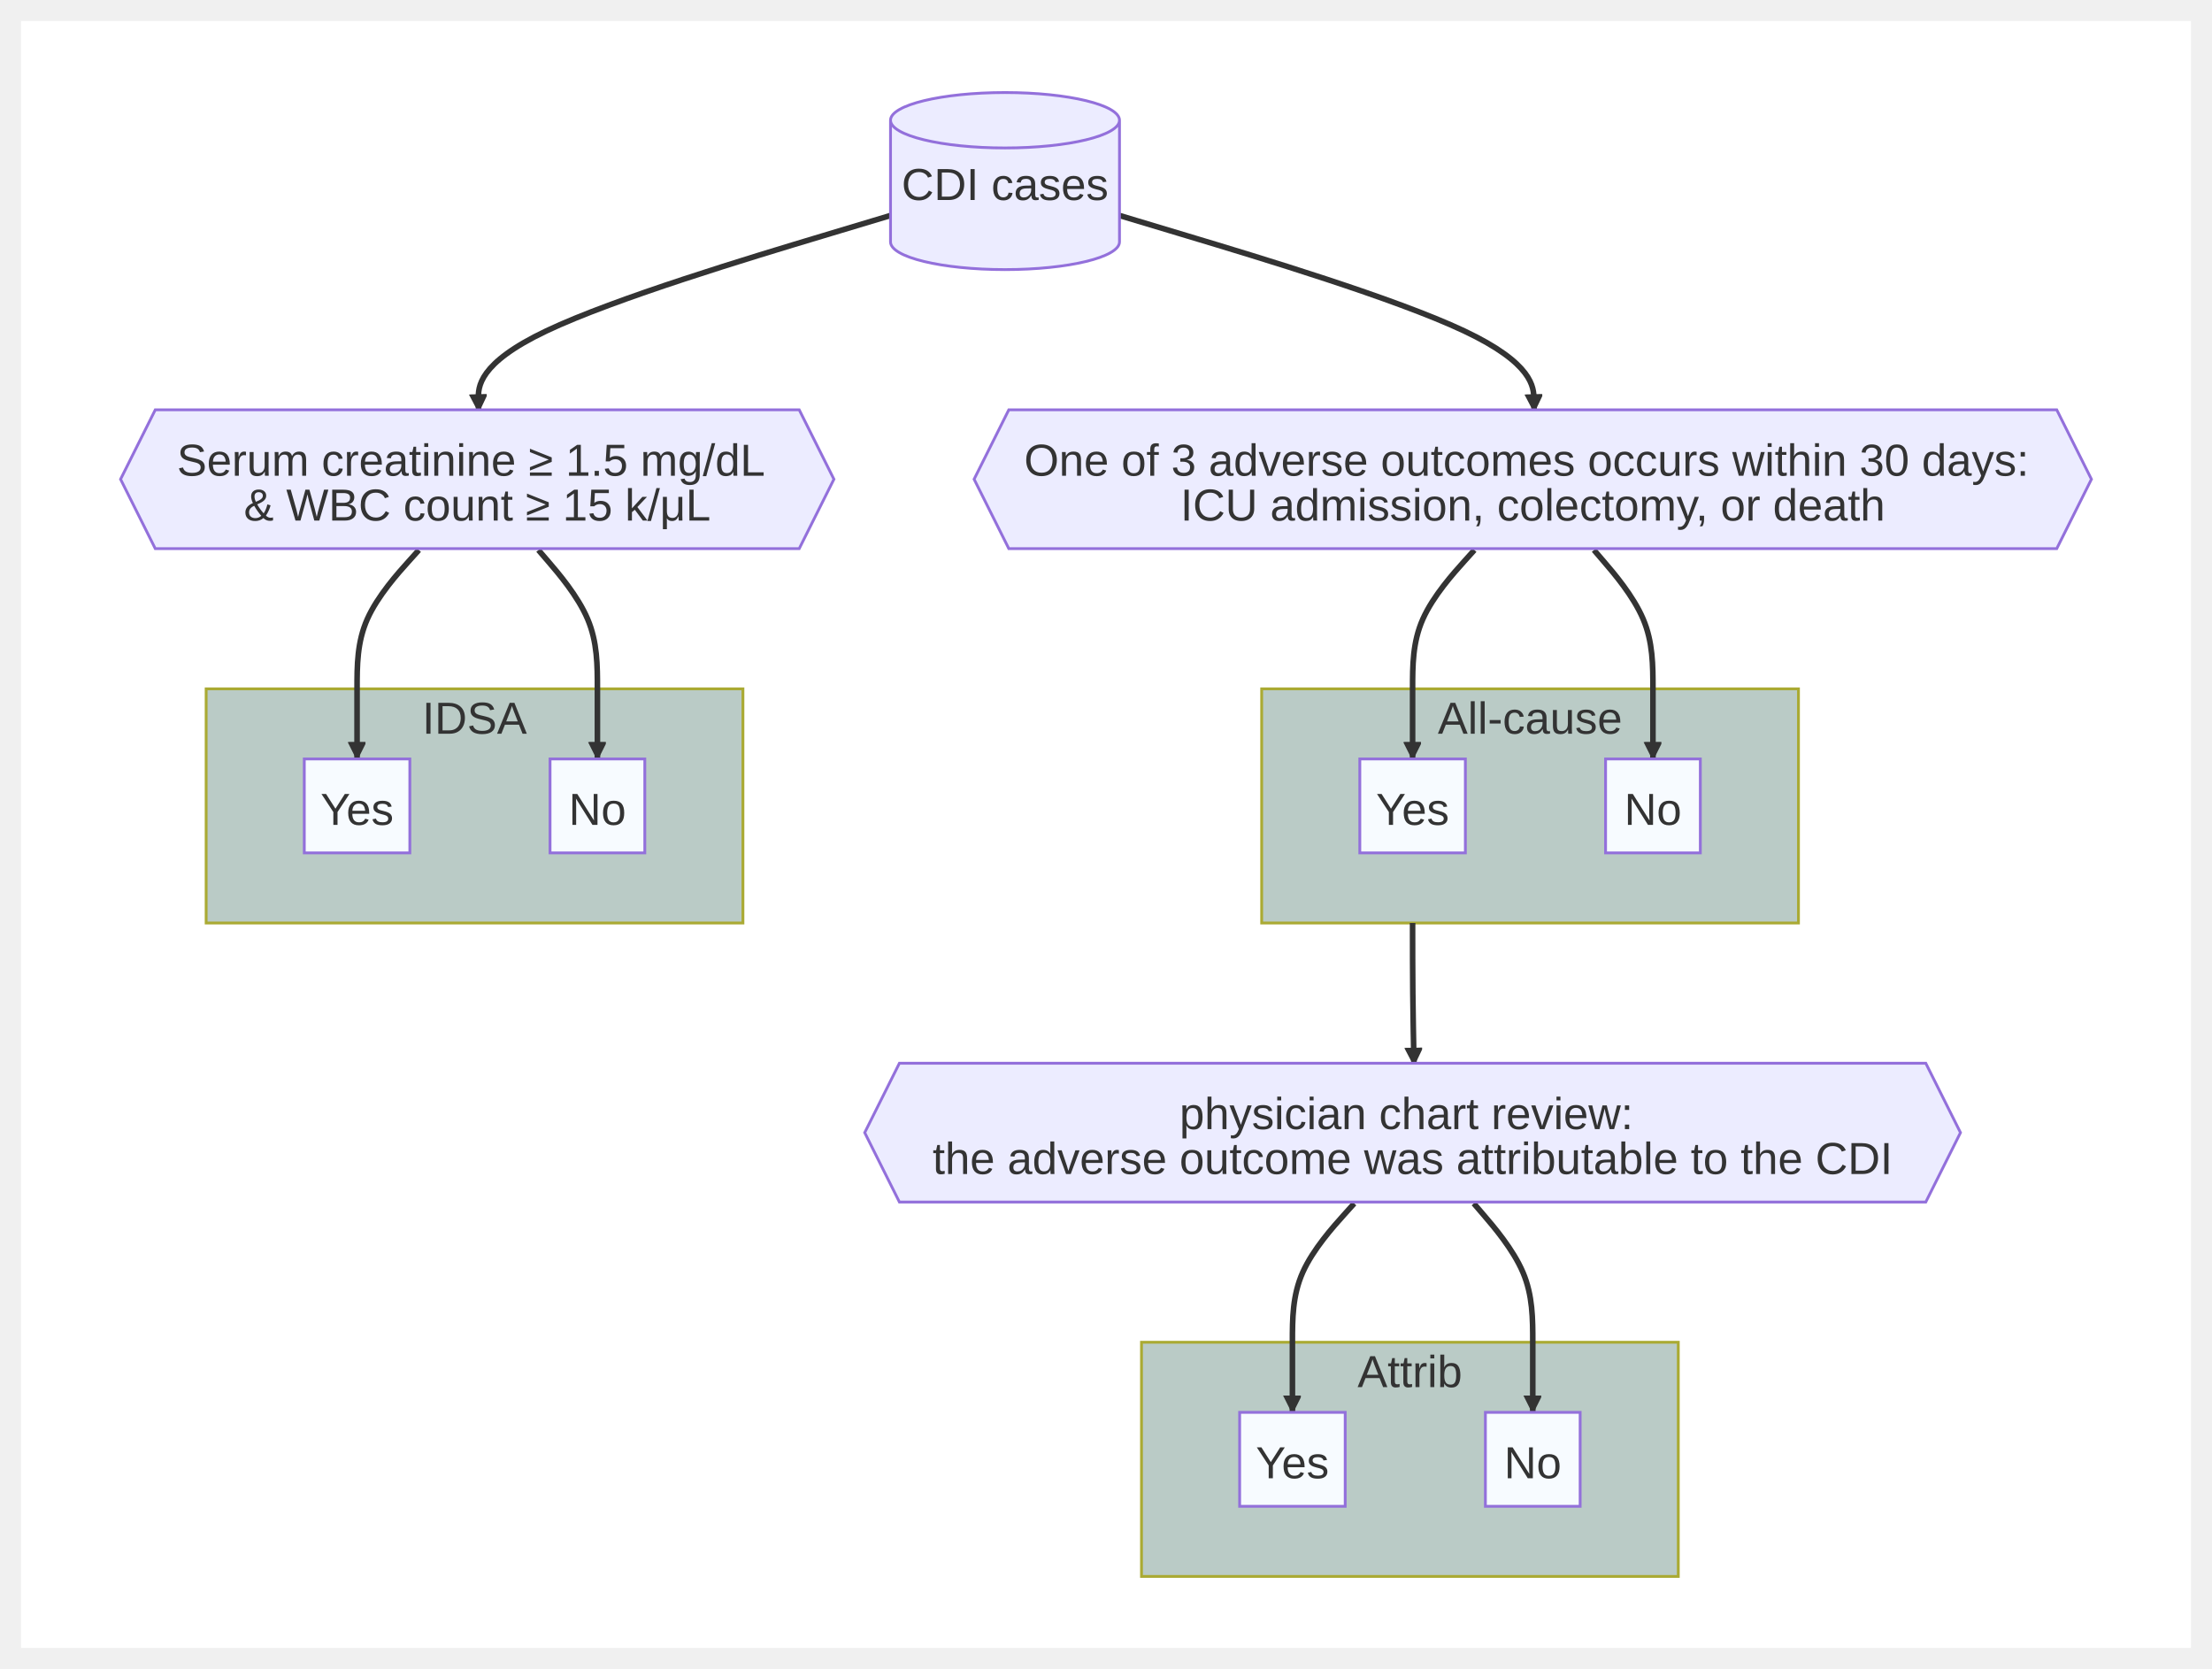
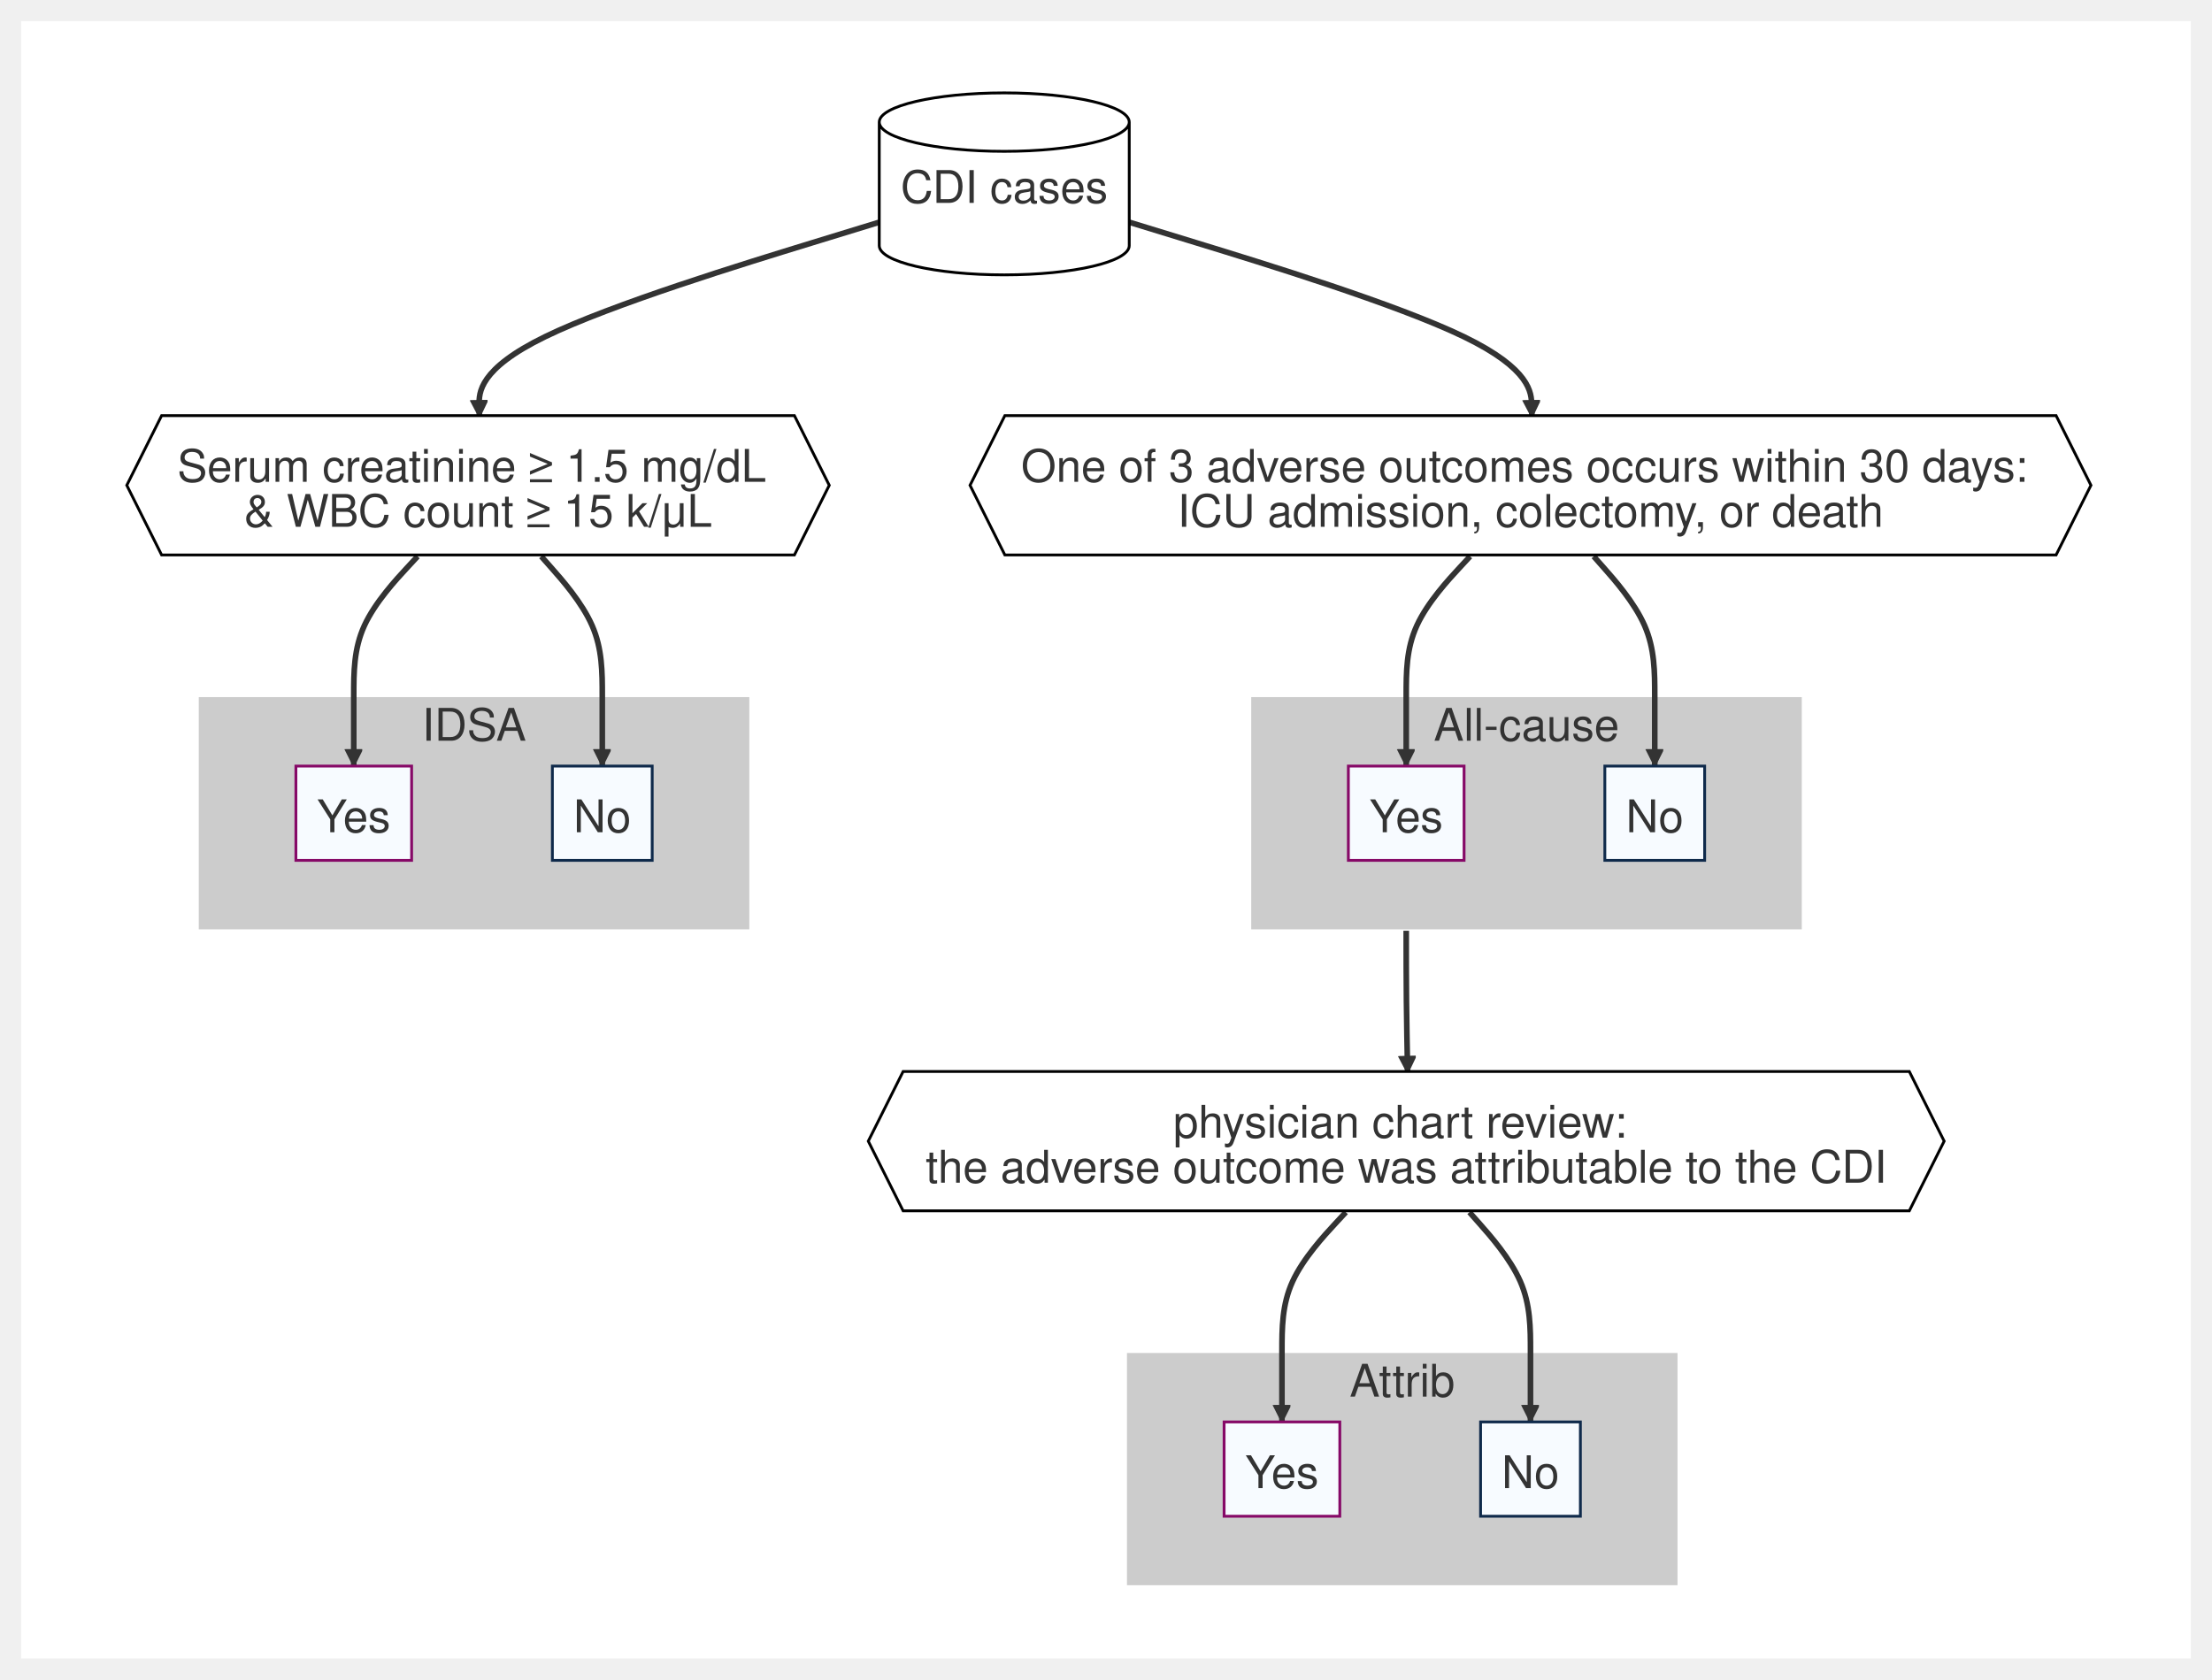
- <svg xmlns="http://www.w3.org/2000/svg" aria-roledescription="flowchart-v2" role="graphics-document document" viewBox="-7.5 -8 788.906 595.137" style="max-width: 788.906px; background-color: white;" width="100%" id="mermaid-1683912971840">
-   <style>#mermaid-1683912971840{font-family:"trebuchet ms",verdana,arial,sans-serif;font-size:16px;fill:#333;}#mermaid-1683912971840 .error-icon{fill:#552222;}#mermaid-1683912971840 .error-text{fill:#552222;stroke:#552222;}#mermaid-1683912971840 .edge-thickness-normal{stroke-width:2px;}#mermaid-1683912971840 .edge-thickness-thick{stroke-width:3.5px;}#mermaid-1683912971840 .edge-pattern-solid{stroke-dasharray:0;}#mermaid-1683912971840 .edge-pattern-dashed{stroke-dasharray:3;}#mermaid-1683912971840 .edge-pattern-dotted{stroke-dasharray:2;}#mermaid-1683912971840 .marker{fill:#333333;stroke:#333333;}#mermaid-1683912971840 .marker.cross{stroke:#333333;}#mermaid-1683912971840 svg{font-family:"trebuchet ms",verdana,arial,sans-serif;font-size:16px;}#mermaid-1683912971840 .label{font-family:"trebuchet ms",verdana,arial,sans-serif;color:#333;}#mermaid-1683912971840 .cluster-label text{fill:#333;}#mermaid-1683912971840 .cluster-label span,#mermaid-1683912971840 p{color:#333;}#mermaid-1683912971840 .label text,#mermaid-1683912971840 span,#mermaid-1683912971840 p{fill:#333;color:#333;}#mermaid-1683912971840 .node rect,#mermaid-1683912971840 .node circle,#mermaid-1683912971840 .node ellipse,#mermaid-1683912971840 .node polygon,#mermaid-1683912971840 .node path{fill:#ECECFF;stroke:#9370DB;stroke-width:1px;}#mermaid-1683912971840 .flowchart-label text{text-anchor:middle;}#mermaid-1683912971840 .node .label{text-align:center;}#mermaid-1683912971840 .node.clickable{cursor:pointer;}#mermaid-1683912971840 .arrowheadPath{fill:#333333;}#mermaid-1683912971840 .edgePath .path{stroke:#333333;stroke-width:2.0px;}#mermaid-1683912971840 .flowchart-link{stroke:#333333;fill:none;}#mermaid-1683912971840 .edgeLabel{background-color:#e8e8e8;text-align:center;}#mermaid-1683912971840 .edgeLabel rect{opacity:0.5;background-color:#e8e8e8;fill:#e8e8e8;}#mermaid-1683912971840 .cluster rect{fill:#ffffde;stroke:#aaaa33;stroke-width:1px;}#mermaid-1683912971840 .cluster text{fill:#333;}#mermaid-1683912971840 .cluster span,#mermaid-1683912971840 p{color:#333;}#mermaid-1683912971840 div.mermaidTooltip{position:absolute;text-align:center;max-width:200px;padding:2px;font-family:"trebuchet ms",verdana,arial,sans-serif;font-size:12px;background:hsl(80, 100%, 96.275%);border:1px solid #aaaa33;border-radius:2px;pointer-events:none;z-index:100;}#mermaid-1683912971840 .flowchartTitleText{text-anchor:middle;font-size:18px;fill:#333;}#mermaid-1683912971840 :root{--mermaid-font-family:"trebuchet ms",verdana,arial,sans-serif;}#mermaid-1683912971840 .outcome rect{fill:#F7FBFF!important;}#mermaid-1683912971840 .outcome polygon{fill:#F7FBFF!important;}#mermaid-1683912971840 .outcome ellipse{fill:#F7FBFF!important;}#mermaid-1683912971840 .outcome circle{fill:#F7FBFF!important;}#mermaid-1683912971840 .outcome path{fill:#F7FBFF!important;}</style>
+ <svg xmlns="http://www.w3.org/2000/svg" aria-roledescription="flowchart-v2" role="graphics-document document" viewBox="-7.5 -8 785.713 596.65" style="max-width: 785.713px; background-color: white;" width="100%" id="mermaid-1683916461285">
+   <style>#mermaid-1683916461285{font-family:Helvetica;font-size:16px;fill:#333;}#mermaid-1683916461285 .error-icon{fill:#552222;}#mermaid-1683916461285 .error-text{fill:#552222;stroke:#552222;}#mermaid-1683916461285 .edge-thickness-normal{stroke-width:2px;}#mermaid-1683916461285 .edge-thickness-thick{stroke-width:3.5px;}#mermaid-1683916461285 .edge-pattern-solid{stroke-dasharray:0;}#mermaid-1683916461285 .edge-pattern-dashed{stroke-dasharray:3;}#mermaid-1683916461285 .edge-pattern-dotted{stroke-dasharray:2;}#mermaid-1683916461285 .marker{fill:#333333;stroke:#333333;}#mermaid-1683916461285 .marker.cross{stroke:#333333;}#mermaid-1683916461285 svg{font-family:Helvetica;font-size:16px;}#mermaid-1683916461285 .label{font-family:Helvetica;color:#333;}#mermaid-1683916461285 .cluster-label text{fill:#333;}#mermaid-1683916461285 .cluster-label span,#mermaid-1683916461285 p{color:#333;}#mermaid-1683916461285 .label text,#mermaid-1683916461285 span,#mermaid-1683916461285 p{fill:#333;color:#333;}#mermaid-1683916461285 .node rect,#mermaid-1683916461285 .node circle,#mermaid-1683916461285 .node ellipse,#mermaid-1683916461285 .node polygon,#mermaid-1683916461285 .node path{fill:#ECECFF;stroke:#9370DB;stroke-width:1px;}#mermaid-1683916461285 .flowchart-label text{text-anchor:middle;}#mermaid-1683916461285 .node .label{text-align:center;}#mermaid-1683916461285 .node.clickable{cursor:pointer;}#mermaid-1683916461285 .arrowheadPath{fill:#333333;}#mermaid-1683916461285 .edgePath .path{stroke:#333333;stroke-width:2.0px;}#mermaid-1683916461285 .flowchart-link{stroke:#333333;fill:none;}#mermaid-1683916461285 .edgeLabel{background-color:#e8e8e8;text-align:center;}#mermaid-1683916461285 .edgeLabel rect{opacity:0.5;background-color:#e8e8e8;fill:#e8e8e8;}#mermaid-1683916461285 .cluster rect{fill:#ffffde;stroke:#aaaa33;stroke-width:1px;}#mermaid-1683916461285 .cluster text{fill:#333;}#mermaid-1683916461285 .cluster span,#mermaid-1683916461285 p{color:#333;}#mermaid-1683916461285 div.mermaidTooltip{position:absolute;text-align:center;max-width:200px;padding:2px;font-family:Helvetica;font-size:12px;background:hsl(80, 100%, 96.275%);border:1px solid #aaaa33;border-radius:2px;pointer-events:none;z-index:100;}#mermaid-1683916461285 .flowchartTitleText{text-anchor:middle;font-size:18px;fill:#333;}#mermaid-1683916461285 :root{--mermaid-font-family:"trebuchet ms",verdana,arial,sans-serif;}#mermaid-1683916461285 .outcome_yes rect{fill:#F7FBFF!important;stroke:#860967!important;}#mermaid-1683916461285 .outcome_yes polygon{fill:#F7FBFF!important;stroke:#860967!important;}#mermaid-1683916461285 .outcome_yes ellipse{fill:#F7FBFF!important;stroke:#860967!important;}#mermaid-1683916461285 .outcome_yes circle{fill:#F7FBFF!important;stroke:#860967!important;}#mermaid-1683916461285 .outcome_yes path{fill:#F7FBFF!important;stroke:#860967!important;}#mermaid-1683916461285 .outcome_no rect{fill:#F7FBFF!important;stroke:#0F2A4B!important;}#mermaid-1683916461285 .outcome_no polygon{fill:#F7FBFF!important;stroke:#0F2A4B!important;}#mermaid-1683916461285 .outcome_no ellipse{fill:#F7FBFF!important;stroke:#0F2A4B!important;}#mermaid-1683916461285 .outcome_no circle{fill:#F7FBFF!important;stroke:#0F2A4B!important;}#mermaid-1683916461285 .outcome_no path{fill:#F7FBFF!important;stroke:#0F2A4B!important;}#mermaid-1683916461285 .decision rect{fill:#FFFFFF!important;stroke:#000000!important;}#mermaid-1683916461285 .decision polygon{fill:#FFFFFF!important;stroke:#000000!important;}#mermaid-1683916461285 .decision ellipse{fill:#FFFFFF!important;stroke:#000000!important;}#mermaid-1683916461285 .decision circle{fill:#FFFFFF!important;stroke:#000000!important;}#mermaid-1683916461285 .decision path{fill:#FFFFFF!important;stroke:#000000!important;}</style>
  <g>
    <marker orient="auto" markerHeight="12" markerWidth="12" markerUnits="userSpaceOnUse" refY="5" refX="10" viewBox="0 0 12 20" class="marker flowchart" id="flowchart-pointEnd">
      <path style="stroke-width: 1; stroke-dasharray: 1, 0;" class="arrowMarkerPath" d="M 0 0 L 10 5 L 0 10 z" />
    </marker>
    <marker orient="auto" markerHeight="12" markerWidth="12" markerUnits="userSpaceOnUse" refY="5" refX="0" viewBox="0 0 10 10" class="marker flowchart" id="flowchart-pointStart">
      <path style="stroke-width: 1; stroke-dasharray: 1, 0;" class="arrowMarkerPath" d="M 0 5 L 10 10 L 10 0 z" />
    </marker>
    <marker orient="auto" markerHeight="11" markerWidth="11" markerUnits="userSpaceOnUse" refY="5" refX="11" viewBox="0 0 10 10" class="marker flowchart" id="flowchart-circleEnd">
      <circle style="stroke-width: 1; stroke-dasharray: 1, 0;" class="arrowMarkerPath" r="5" cy="5" cx="5" />
    </marker>
    <marker orient="auto" markerHeight="11" markerWidth="11" markerUnits="userSpaceOnUse" refY="5" refX="-1" viewBox="0 0 10 10" class="marker flowchart" id="flowchart-circleStart">
      <circle style="stroke-width: 1; stroke-dasharray: 1, 0;" class="arrowMarkerPath" r="5" cy="5" cx="5" />
    </marker>
    <marker orient="auto" markerHeight="11" markerWidth="11" markerUnits="userSpaceOnUse" refY="5.2" refX="12" viewBox="0 0 11 11" class="marker cross flowchart" id="flowchart-crossEnd">
      <path style="stroke-width: 2; stroke-dasharray: 1, 0;" class="arrowMarkerPath" d="M 1,1 l 9,9 M 10,1 l -9,9" />
    </marker>
    <marker orient="auto" markerHeight="11" markerWidth="11" markerUnits="userSpaceOnUse" refY="5.2" refX="-1" viewBox="0 0 11 11" class="marker cross flowchart" id="flowchart-crossStart">
      <path style="stroke-width: 2; stroke-dasharray: 1, 0;" class="arrowMarkerPath" d="M 1,1 l 9,9 M 10,1 l -9,9" />
    </marker>
    <g class="root">
      <g class="clusters" />
      <g class="edgePaths" />
      <g class="edgeLabels" />
      <g class="nodes">
        <g transform="translate(-7.5, -8)" class="root">
          <g class="clusters">
            <g id="invis1" class="cluster default flowchart-label">
-               <rect height="579.137" width="772.906" y="8" x="8" ry="0" rx="0" style="fill:#FFFFFF;stroke:#FFFFFF;" />
-               <g transform="translate(394.4531, 8)" class="cluster-label">
+               <rect height="580.65" width="769.713" y="8" x="8" ry="0" rx="0" style="fill:#FFFFFF;stroke:#FFFFFF;" />
+               <g transform="translate(392.8564, 8)" class="cluster-label">
                <text style="fill:#FFFFFF;">
                  <tspan class="row" x="0" dy="1em" xml:space="preserve">invis1</tspan>
                </text>
              </g>
            </g>
            <g id="IDSA" class="cluster default flowchart-label">
-               <rect height="83.5" width="191.445" y="245.637" x="73.521" ry="0" rx="0" style="fill:#bacbc6;" />
-               <g transform="translate(169.2441, 245.6365)" class="cluster-label">
+               <rect height="83.5" width="196.555" y="247.15" x="70.105" ry="0" rx="0" style="fill:#CCCCCC;stroke:#FFFFFF;" />
+               <g transform="translate(168.3828, 247.15)" class="cluster-label">
                <text style="">
                  <tspan class="row" x="0" dy="1em" xml:space="preserve">IDSA</tspan>
                </text>
              </g>
            </g>
            <g id="All-cause" class="cluster default flowchart-label">
-               <rect height="83.5" width="191.445" y="245.637" x="449.975" ry="0" rx="0" style="fill:#bacbc6;" />
-               <g transform="translate(545.6973, 245.6365)" class="cluster-label">
+               <rect height="83.5" width="196.555" y="247.15" x="443.945" ry="0" rx="0" style="fill:#CCCCCC;stroke:#FFFFFF;" />
+               <g transform="translate(542.2227, 247.15)" class="cluster-label">
                <text style="">
                  <tspan class="row" x="0" dy="1em" xml:space="preserve">All-cause</tspan>
                </text>
              </g>
            </g>
            <g id="attrib" class="cluster default flowchart-label">
-               <rect height="83.5" width="191.445" y="478.637" x="407.113" ry="0" rx="0" style="fill:#bacbc6;" />
-               <g transform="translate(502.8359, 478.6365)" class="cluster-label">
+               <rect height="83.5" width="196.555" y="480.15" x="399.807" ry="0" rx="0" style="fill:#CCCCCC;stroke:#FFFFFF;" />
+               <g transform="translate(498.084, 480.15)" class="cluster-label">
                <text style="">
                  <tspan class="row" x="0" dy="1em" xml:space="preserve">Attrib</tspan>
                </text>
              </g>
            </g>
          </g>
          <g class="edgePaths">
-             <path marker-end="url(#flowchart-pointEnd)" style="fill:none;" class="edge-thickness-normal edge-pattern-solid flowchart-link LS-idsa_lab LE-yes_idsa" id="L-idsa_lab-yes_idsa-0" d="M149.384,196.137L145.711,200.22C142.038,204.303,134.692,212.47,131.019,220.72C127.346,228.97,127.346,237.303,127.346,245.637C127.346,253.97,127.346,262.303,127.346,266.47L127.346,270.637" />
-             <path marker-end="url(#flowchart-pointEnd)" style="fill:none;" class="edge-thickness-normal edge-pattern-solid flowchart-link LS-idsa_lab LE-no_idsa" id="L-idsa_lab-no_idsa-0" d="M192.03,196.137L195.536,200.22C199.043,204.303,206.056,212.47,209.562,220.72C213.068,228.97,213.068,237.303,213.068,245.637C213.068,253.97,213.068,262.303,213.068,266.47L213.068,270.637" />
-             <path marker-end="url(#flowchart-pointEnd)" style="fill:none;" class="edge-thickness-normal edge-pattern-solid flowchart-link LS-unattrib LE-yes_un" id="L-unattrib-yes_un-0" d="M525.837,196.137L522.164,200.22C518.491,204.303,511.145,212.47,507.472,220.72C503.799,228.97,503.799,237.303,503.799,245.637C503.799,253.97,503.799,262.303,503.799,266.47L503.799,270.637" />
-             <path marker-end="url(#flowchart-pointEnd)" style="fill:none;" class="edge-thickness-normal edge-pattern-solid flowchart-link LS-unattrib LE-no_un" id="L-unattrib-no_un-0" d="M568.483,196.137L571.99,200.22C575.496,204.303,582.509,212.47,586.015,220.72C589.521,228.97,589.521,237.303,589.521,245.637C589.521,253.97,589.521,262.303,589.521,266.47L589.521,270.637" />
-             <path marker-end="url(#flowchart-pointEnd)" style="fill:none;" class="edge-thickness-normal edge-pattern-solid flowchart-link LS-chart LE-yes_at" id="L-chart-yes_at-0" d="M482.976,429.137L479.303,433.22C475.63,437.303,468.284,445.47,464.611,453.72C460.938,461.97,460.938,470.303,460.938,478.637C460.938,486.97,460.938,495.303,460.938,499.47L460.938,503.637" />
-             <path marker-end="url(#flowchart-pointEnd)" style="fill:none;" class="edge-thickness-normal edge-pattern-solid flowchart-link LS-chart LE-no_at" id="L-chart-no_at-0" d="M525.622,429.137L529.128,433.22C532.635,437.303,539.647,445.47,543.154,453.72C546.66,461.97,546.66,470.303,546.66,478.637C546.66,486.97,546.66,495.303,546.66,499.47L546.66,503.637" />
-             <path marker-end="url(#flowchart-pointEnd)" style="fill:none;" class="edge-thickness-normal edge-pattern-solid flowchart-link LS-cases LE-unattrib" id="L-cases-unattrib-0" d="M399.266,76.84L423.831,84.222C448.397,91.605,497.529,106.371,522.178,118.004C546.827,129.637,546.993,138.137,547.077,142.387L547.16,146.637" />
-             <path marker-end="url(#flowchart-pointEnd)" style="fill:none;" class="edge-thickness-normal edge-pattern-solid flowchart-link LS-cases LE-idsa_lab" id="L-cases-idsa_lab-0" d="M317.602,76.84L293.036,84.222C268.47,91.605,219.339,106.371,194.856,118.004C170.374,129.637,170.54,138.137,170.624,142.387L170.707,146.637" />
-             <path marker-end="url(#flowchart-pointEnd)" style="fill:none;" class="edge-thickness-normal edge-pattern-solid flowchart-link LS-All-cause LE-chart" id="L-All-cause-chart-0" d="M503.799,329.137L503.799,333.303C503.799,337.47,503.799,345.803,503.882,354.22C503.965,362.637,504.132,371.137,504.215,375.387L504.299,379.637" />
+             <path marker-end="url(#flowchart-pointEnd)" style="fill:none;" class="edge-thickness-normal edge-pattern-solid flowchart-link LS-idsa_lab LE-yes_idsa" id="L-idsa_lab-yes_idsa-0" d="M148.336,197.65L144.556,201.733C140.776,205.817,133.216,213.983,129.436,222.233C125.656,230.483,125.656,238.817,125.656,247.15C125.656,255.483,125.656,263.817,125.656,267.983L125.656,272.15" />
+             <path marker-end="url(#flowchart-pointEnd)" style="fill:none;" class="edge-thickness-normal edge-pattern-solid flowchart-link LS-idsa_lab LE-no_idsa" id="L-idsa_lab-no_idsa-0" d="M192.253,197.65L195.867,201.733C199.48,205.817,206.707,213.983,210.32,222.233C213.934,230.483,213.934,238.817,213.934,247.15C213.934,255.483,213.934,263.817,213.934,267.983L213.934,272.15" />
+             <path marker-end="url(#flowchart-pointEnd)" style="fill:none;" class="edge-thickness-normal edge-pattern-solid flowchart-link LS-unattrib LE-yes_un" id="L-unattrib-yes_un-0" d="M522.176,197.65L518.396,201.733C514.616,205.817,507.056,213.983,503.276,222.233C499.496,230.483,499.496,238.817,499.496,247.15C499.496,255.483,499.496,263.817,499.496,267.983L499.496,272.15" />
+             <path marker-end="url(#flowchart-pointEnd)" style="fill:none;" class="edge-thickness-normal edge-pattern-solid flowchart-link LS-unattrib LE-no_un" id="L-unattrib-no_un-0" d="M566.093,197.65L569.707,201.733C573.32,205.817,580.547,213.983,584.16,222.233C587.773,230.483,587.773,238.817,587.773,247.15C587.773,255.483,587.773,263.817,587.773,267.983L587.773,272.15" />
+             <path marker-end="url(#flowchart-pointEnd)" style="fill:none;" class="edge-thickness-normal edge-pattern-solid flowchart-link LS-chart LE-yes_at" id="L-chart-yes_at-0" d="M478.038,430.65L474.258,434.733C470.478,438.817,462.918,446.983,459.137,455.233C455.357,463.483,455.357,471.817,455.357,480.15C455.357,488.483,455.357,496.817,455.357,500.983L455.357,505.15" />
+             <path marker-end="url(#flowchart-pointEnd)" style="fill:none;" class="edge-thickness-normal edge-pattern-solid flowchart-link LS-chart LE-no_at" id="L-chart-no_at-0" d="M521.955,430.65L525.568,434.733C529.181,438.817,536.408,446.983,540.021,455.233C543.635,463.483,543.635,471.817,543.635,480.15C543.635,488.483,543.635,496.817,543.635,500.983L543.635,505.15" />
+             <path marker-end="url(#flowchart-pointEnd)" style="fill:none;" class="edge-thickness-normal edge-pattern-solid flowchart-link LS-cases LE-unattrib" id="L-cases-unattrib-0" d="M401.113,78.941L424.867,86.226C448.62,93.511,496.128,108.08,519.965,119.615C543.801,131.15,543.968,139.65,544.051,143.9L544.135,148.15" />
+             <path marker-end="url(#flowchart-pointEnd)" style="fill:none;" class="edge-thickness-normal edge-pattern-solid flowchart-link LS-cases LE-idsa_lab" id="L-cases-idsa_lab-0" d="M312.316,78.941L288.563,86.226C264.809,93.511,217.302,108.08,193.632,119.615C169.962,131.15,170.128,139.65,170.212,143.9L170.295,148.15" />
+             <path marker-end="url(#flowchart-pointEnd)" style="fill:none;" class="edge-thickness-normal edge-pattern-solid flowchart-link LS-All-cause LE-chart" id="L-All-cause-chart-0" d="M499.496,330.65L499.496,334.817C499.496,338.983,499.496,347.317,499.579,355.733C499.663,364.15,499.829,372.65,499.913,376.9L499.996,381.15" />
          </g>
          <g class="edgeLabels">
            <g class="edgeLabel">
              <g transform="translate(0, 0)" class="label">
                <rect height="0" width="0" ry="0" rx="0" />
                <text style="">
                  <tspan class="row" x="0" dy="1em" xml:space="preserve" />
                </text>
              </g>
            </g>
            <g class="edgeLabel">
              <g transform="translate(0, 0)" class="label">
                <rect height="0" width="0" ry="0" rx="0" />
                <text style="">
                  <tspan class="row" x="0" dy="1em" xml:space="preserve" />
                </text>
              </g>
            </g>
            <g class="edgeLabel">
              <g transform="translate(0, 0)" class="label">
                <rect height="0" width="0" ry="0" rx="0" />
                <text style="">
                  <tspan class="row" x="0" dy="1em" xml:space="preserve" />
                </text>
              </g>
            </g>
            <g class="edgeLabel">
              <g transform="translate(0, 0)" class="label">
                <rect height="0" width="0" ry="0" rx="0" />
                <text style="">
                  <tspan class="row" x="0" dy="1em" xml:space="preserve" />
                </text>
              </g>
            </g>
            <g class="edgeLabel">
              <g transform="translate(0, 0)" class="label">
                <rect height="0" width="0" ry="0" rx="0" />
                <text style="">
                  <tspan class="row" x="0" dy="1em" xml:space="preserve" />
                </text>
              </g>
            </g>
            <g class="edgeLabel">
              <g transform="translate(0, 0)" class="label">
                <rect height="0" width="0" ry="0" rx="0" />
                <text style="">
                  <tspan class="row" x="0" dy="1em" xml:space="preserve" />
                </text>
              </g>
            </g>
            <g class="edgeLabel">
              <g transform="translate(0, 0)" class="label">
                <rect height="0" width="0" ry="0" rx="0" />
                <text style="">
                  <tspan class="row" x="0" dy="1em" xml:space="preserve" />
                </text>
              </g>
            </g>
            <g class="edgeLabel">
              <g transform="translate(0, 0)" class="label">
                <rect height="0" width="0" ry="0" rx="0" />
                <text style="">
                  <tspan class="row" x="0" dy="1em" xml:space="preserve" />
                </text>
              </g>
            </g>
            <g class="edgeLabel">
              <g transform="translate(0, 0)" class="label">
                <rect height="0" width="0" ry="0" rx="0" />
                <text style="">
                  <tspan class="row" x="0" dy="1em" xml:space="preserve" />
                </text>
              </g>
            </g>
          </g>
          <g class="nodes">
-             <g transform="translate(358.4336, 64.56826)" id="flowchart-cases-64" class="node default default flowchart-label">
-               <path transform="translate(-40.83203,-31.56826)" d="M 0,9.879 a 40.832,9.879 0,0,0 81.664 0 a 40.832,9.879 0,0,0 -81.664 0 l 0,43.379 a 40.832,9.879 0,0,0 81.664 0 l 0,-43.379" style="" />
+             <g transform="translate(356.7148, 65.32498)" id="flowchart-cases-64" class="node default decision flowchart-label">
+               <path transform="translate(-44.39844,-32.32498)" d="M 0,10.383 a 44.398,10.383 0,0,0 88.797 0 a 44.398,10.383 0,0,0 -88.797 0 l 0,43.883 a 44.398,10.383 0,0,0 88.797 0 l 0,-43.883" style="" />
              <g transform="translate(0, -9.25)" style="" class="label">
                <rect />
                <text style="">
                  <tspan class="row" x="0" dy="1em" xml:space="preserve">CDI cases</tspan>
                </text>
              </g>
            </g>
-             <g transform="translate(170.207, 170.8865)" id="flowchart-idsa_lab-65" class="node default default flowchart-label">
-               <polygon style="" transform="translate(-127.207,24.75)" class="label-container" points="12.375,0 242.039,0 254.414,-24.75 242.039,-49.5 12.375,-49.5 0,-24.75" />
+             <g transform="translate(169.7949, 172.4)" id="flowchart-idsa_lab-65" class="node default decision flowchart-label">
+               <polygon style="" transform="translate(-124.7617,24.75)" class="label-container" points="12.375,0 237.148,0 249.523,-24.75 237.148,-49.5 12.375,-49.5 0,-24.75" />
              <g transform="translate(0, -17.25)" style="" class="label">
                <rect />
                <text style="">
                  <tspan class="row" x="0" dy="1em" xml:space="preserve">Serum creatinine ≥ 1.5 mg/dL</tspan>
                  <tspan class="row" x="0" dy="1em" xml:space="preserve">&amp; WBC count ≥ 15 k/μL</tspan>
                </text>
              </g>
            </g>
-             <g transform="translate(127.3457, 287.3865)" id="flowchart-yes_idsa-67" class="node default outcome flowchart-label">
-               <rect height="33.5" width="37.648" y="-16.75" x="-18.824" ry="0" rx="0" style="" class="basic label-container" />
+             <g transform="translate(125.6562, 288.9)" id="flowchart-yes_idsa-67" class="node default outcome_yes flowchart-label">
+               <rect height="33.5" width="41.102" y="-16.75" x="-20.551" ry="0" rx="0" style="" class="basic label-container" />
              <g transform="translate(0, -9.25)" style="" class="label">
                <rect />
                <text style="">
                  <tspan class="row" x="0" dy="1em" xml:space="preserve">Yes</tspan>
                </text>
              </g>
            </g>
-             <g transform="translate(213.0684, 287.3865)" id="flowchart-no_idsa-69" class="node default outcome flowchart-label">
-               <rect height="33.5" width="33.797" y="-16.75" x="-16.898" ry="0" rx="0" style="" class="basic label-container" />
+             <g transform="translate(213.9336, 288.9)" id="flowchart-no_idsa-69" class="node default outcome_no flowchart-label">
+               <rect height="33.5" width="35.453" y="-16.75" x="-17.727" ry="0" rx="0" style="" class="basic label-container" />
              <g transform="translate(0, -9.25)" style="" class="label">
                <rect />
                <text style="">
                  <tspan class="row" x="0" dy="1em" xml:space="preserve">No</tspan>
                </text>
              </g>
            </g>
-             <g transform="translate(546.6602, 170.8865)" id="flowchart-unattrib-72" class="node default default flowchart-label">
-               <polygon style="" transform="translate(-199.2461,24.75)" class="label-container" points="12.375,0 386.117,0 398.492,-24.75 386.117,-49.5 12.375,-49.5 0,-24.75" />
+             <g transform="translate(543.6348, 172.4)" id="flowchart-unattrib-72" class="node default decision flowchart-label">
+               <polygon style="" transform="translate(-199.0781,24.75)" class="label-container" points="12.375,0 385.781,0 398.156,-24.75 385.781,-49.5 12.375,-49.5 0,-24.75" />
              <g transform="translate(0, -17.25)" style="" class="label">
                <rect />
                <text style="">
                  <tspan class="row" x="0" dy="1em" xml:space="preserve">One of 3 adverse outcomes occurs within 30 days:</tspan>
                  <tspan class="row" x="0" dy="1em" xml:space="preserve">ICU admission, colectomy, or death</tspan>
                </text>
              </g>
            </g>
-             <g transform="translate(503.7988, 287.3865)" id="flowchart-yes_un-74" class="node default outcome flowchart-label">
-               <rect height="33.5" width="37.648" y="-16.75" x="-18.824" ry="0" rx="0" style="" class="basic label-container" />
+             <g transform="translate(499.4961, 288.9)" id="flowchart-yes_un-74" class="node default outcome_yes flowchart-label">
+               <rect height="33.5" width="41.102" y="-16.75" x="-20.551" ry="0" rx="0" style="" class="basic label-container" />
              <g transform="translate(0, -9.25)" style="" class="label">
                <rect />
                <text style="">
                  <tspan class="row" x="0" dy="1em" xml:space="preserve">Yes</tspan>
                </text>
              </g>
            </g>
-             <g transform="translate(589.5215, 287.3865)" id="flowchart-no_un-76" class="node default outcome flowchart-label">
-               <rect height="33.5" width="33.797" y="-16.75" x="-16.898" ry="0" rx="0" style="" class="basic label-container" />
+             <g transform="translate(587.7734, 288.9)" id="flowchart-no_un-76" class="node default outcome_no flowchart-label">
+               <rect height="33.5" width="35.453" y="-16.75" x="-17.727" ry="0" rx="0" style="" class="basic label-container" />
              <g transform="translate(0, -9.25)" style="" class="label">
                <rect />
                <text style="">
                  <tspan class="row" x="0" dy="1em" xml:space="preserve">No</tspan>
                </text>
              </g>
            </g>
-             <g transform="translate(503.7988, 403.8865)" id="flowchart-chart-80" class="node default default flowchart-label">
-               <polygon style="" transform="translate(-195.4023,24.75)" class="label-container" points="12.375,0 378.43,0 390.805,-24.75 378.43,-49.5 12.375,-49.5 0,-24.75" />
+             <g transform="translate(499.4961, 405.4)" id="flowchart-chart-80" class="node default decision flowchart-label">
+               <polygon style="" transform="translate(-191.0781,24.75)" class="label-container" points="12.375,0 369.781,0 382.156,-24.75 369.781,-49.5 12.375,-49.5 0,-24.75" />
              <g transform="translate(0, -17.25)" style="" class="label">
                <rect />
                <text style="">
                  <tspan class="row" x="0" dy="1em" xml:space="preserve">physician chart review:</tspan>
                  <tspan class="row" x="0" dy="1em" xml:space="preserve">the adverse outcome was attributable to the CDI</tspan>
                </text>
              </g>
            </g>
-             <g transform="translate(460.9375, 520.3865)" id="flowchart-yes_at-83" class="node default outcome flowchart-label">
-               <rect height="33.5" width="37.648" y="-16.75" x="-18.824" ry="0" rx="0" style="" class="basic label-container" />
+             <g transform="translate(455.3574, 521.9)" id="flowchart-yes_at-83" class="node default outcome_yes flowchart-label">
+               <rect height="33.5" width="41.102" y="-16.75" x="-20.551" ry="0" rx="0" style="" class="basic label-container" />
              <g transform="translate(0, -9.25)" style="" class="label">
                <rect />
                <text style="">
                  <tspan class="row" x="0" dy="1em" xml:space="preserve">Yes</tspan>
                </text>
              </g>
            </g>
-             <g transform="translate(546.6602, 520.3865)" id="flowchart-no_at-85" class="node default outcome flowchart-label">
-               <rect height="33.5" width="33.797" y="-16.75" x="-16.898" ry="0" rx="0" style="" class="basic label-container" />
+             <g transform="translate(543.6348, 521.9)" id="flowchart-no_at-85" class="node default outcome_no flowchart-label">
+               <rect height="33.5" width="35.453" y="-16.75" x="-17.727" ry="0" rx="0" style="" class="basic label-container" />
              <g transform="translate(0, -9.25)" style="" class="label">
                <rect />
                <text style="">
                  <tspan class="row" x="0" dy="1em" xml:space="preserve">No</tspan>
                </text>
              </g>
            </g>
          </g>
        </g>
      </g>
    </g>
  </g>
</svg>
